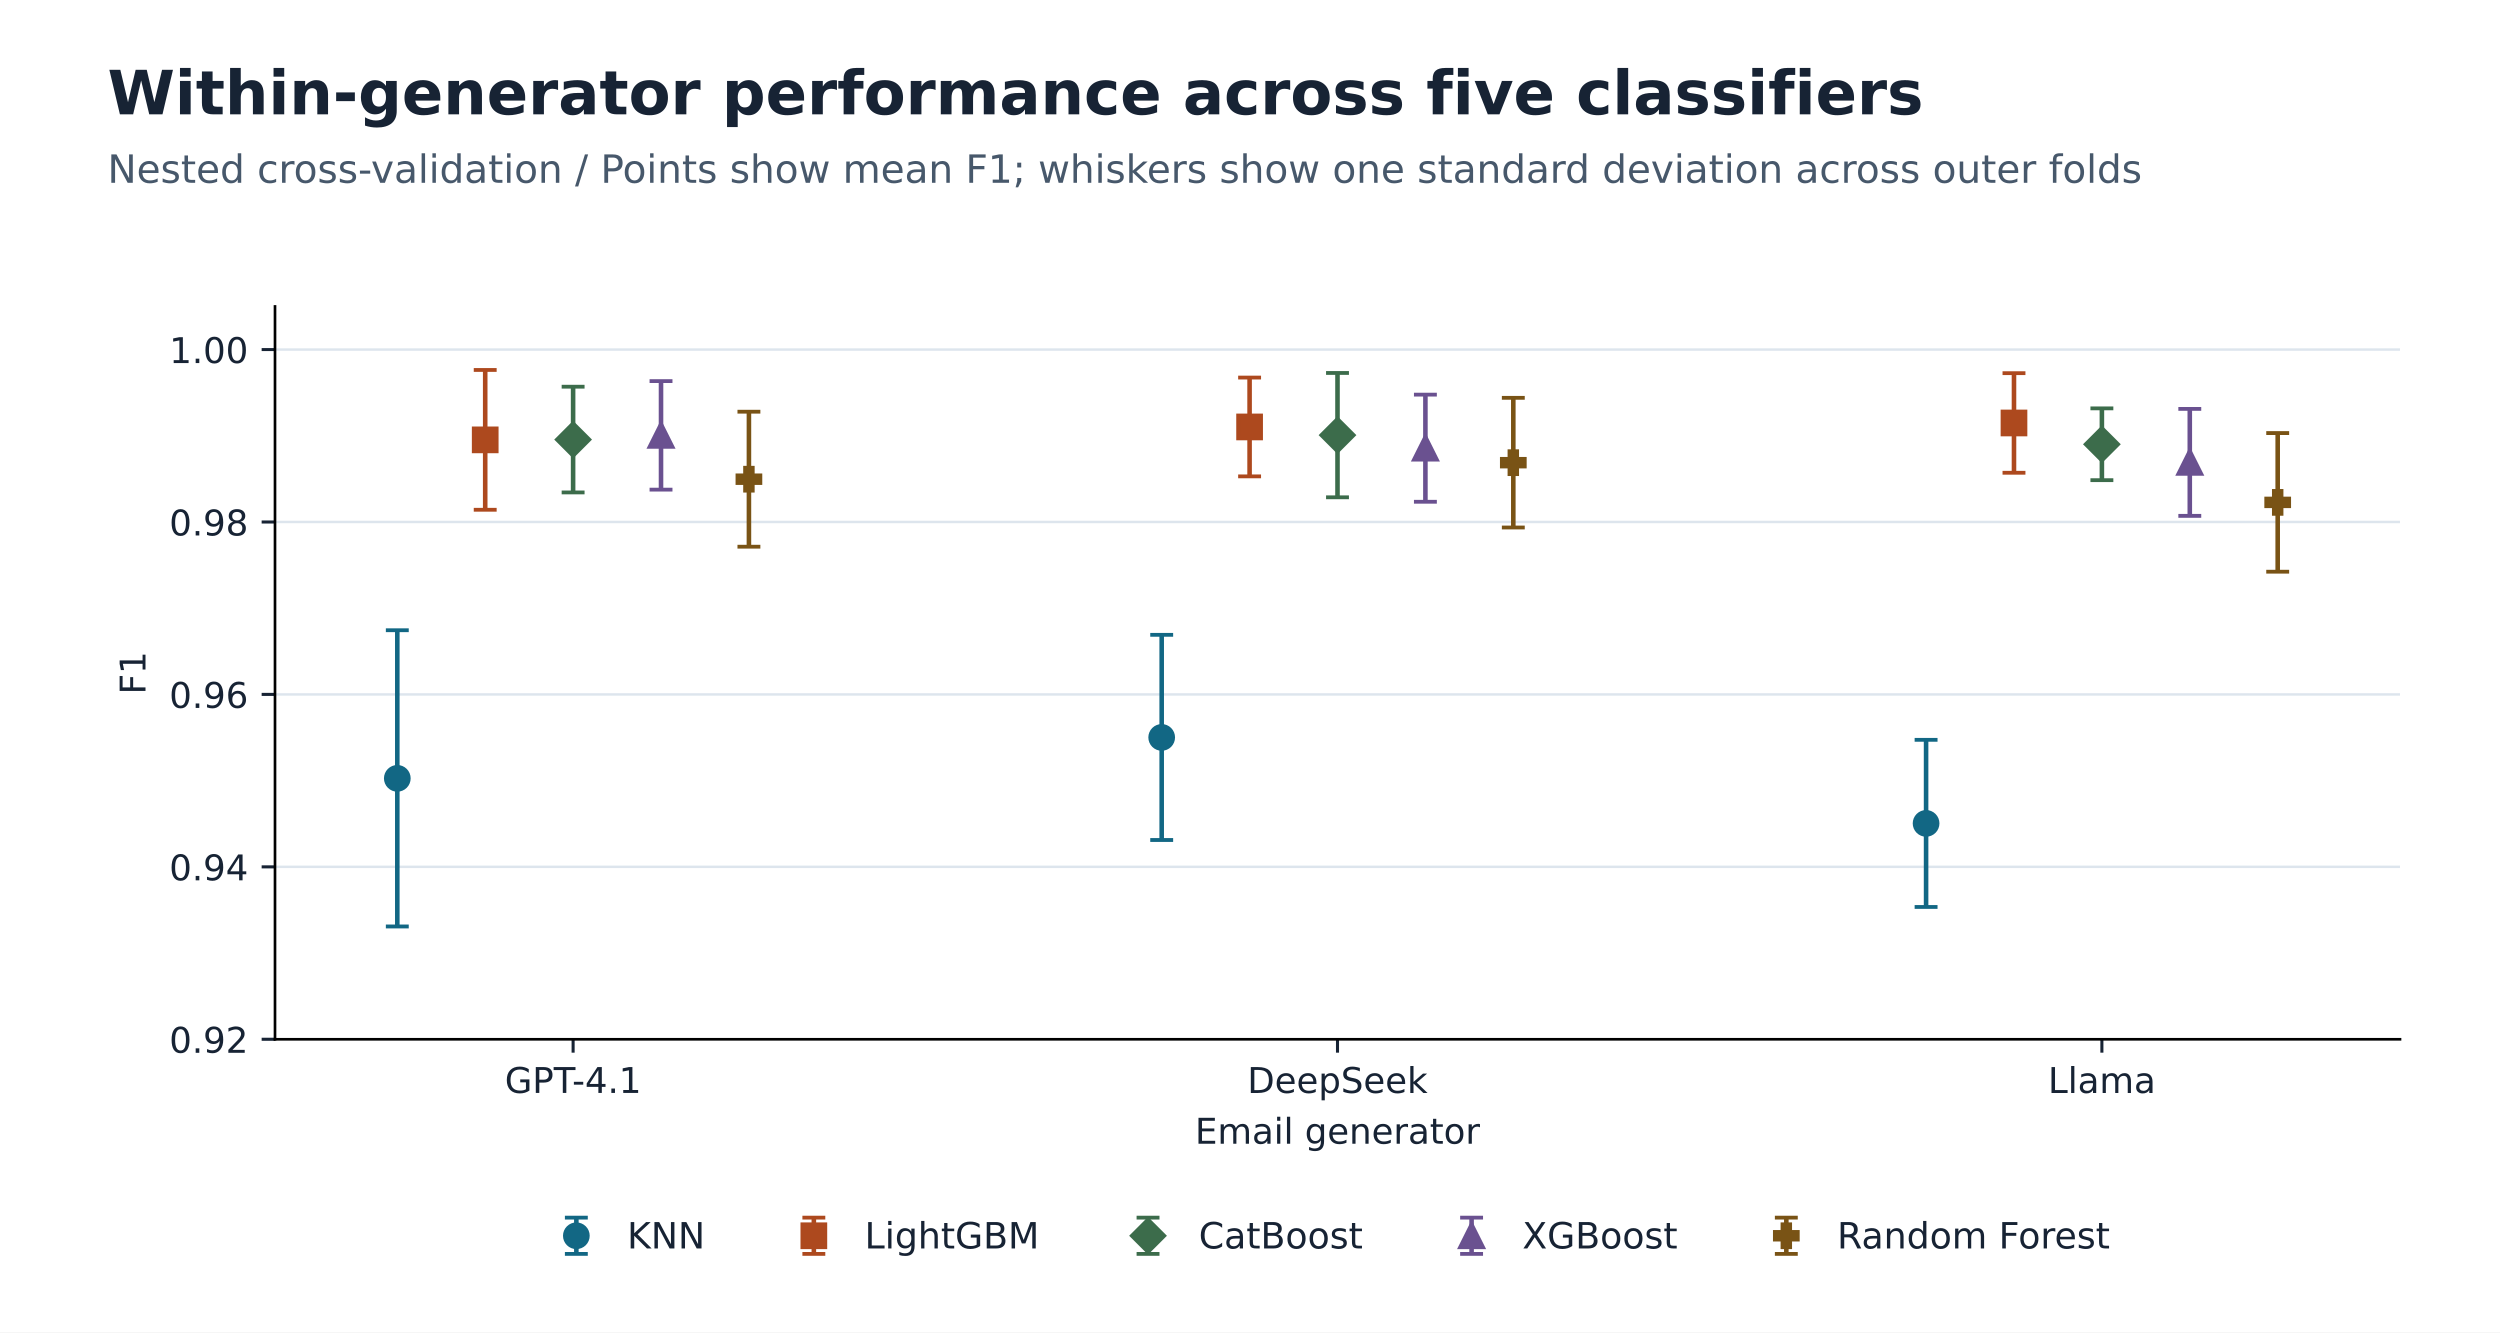
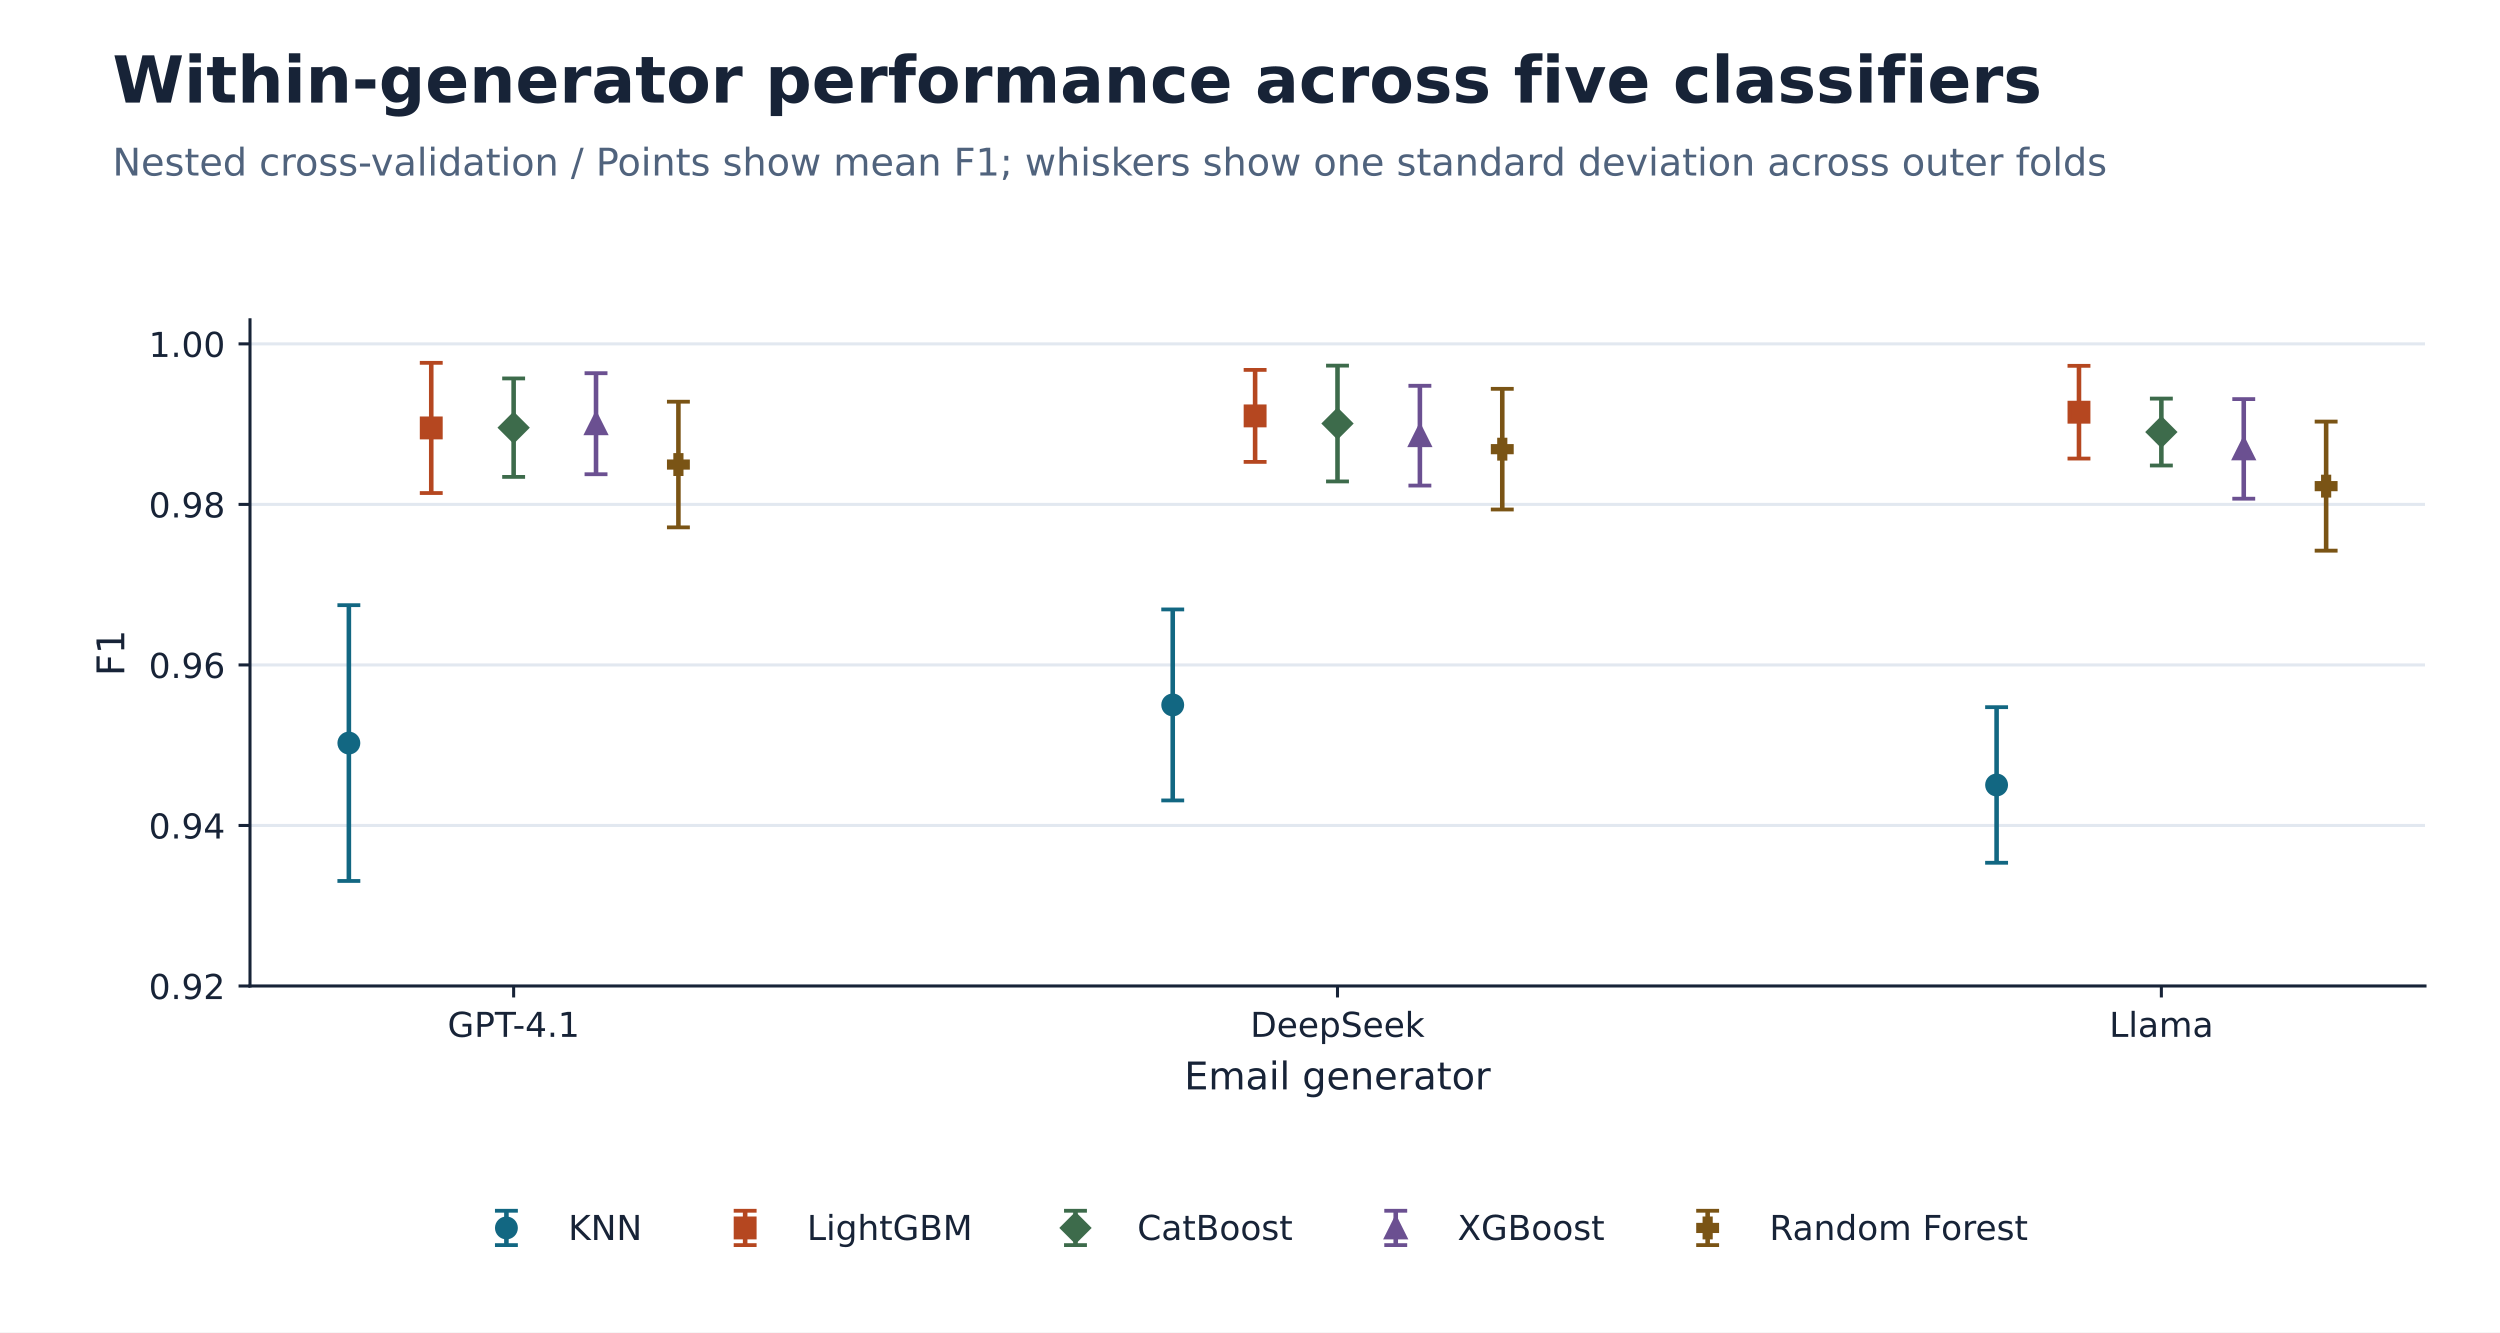
<svg xmlns="http://www.w3.org/2000/svg" xmlns:xlink="http://www.w3.org/1999/xlink" width="655.2pt" height="349.2pt" viewBox="0 0 655.2 349.2" version="1.1">
  <defs>
    <style type="text/css">*{stroke-linejoin: round; stroke-linecap: butt}</style>
  </defs>
  <g id="figure_1">
    <g id="patch_1">
      <path d="M 0 349.2  L 655.2 349.2  L 655.2 0  L 0 0  z " style="fill: #ffffff" />
    </g>
    <g id="axes_1">
      <g id="patch_2">
-         <path d="M 72.072 272.376  L 628.992 272.376  L 628.992 80.316  L 72.072 80.316  z " style="fill: #ffffff" />
+         <path d="M 65.52 258.408  L 635.544 258.408  L 635.544 83.808  L 65.52 83.808  z " style="fill: #ffffff" />
      </g>
      <g id="matplotlib.axis_1">
        <g id="xtick_1">
          <g id="line2d_1">
            <defs>
-               <path id="mdca27f60e4" d="M 0 0  L 0 3.5  " style="stroke: #172334; stroke-width: 0.8" />
+               <path id="md30075c816" d="M 0 0  L 0 3  " style="stroke: #172337; stroke-width: 0.8" />
            </defs>
            <g>
-               <use xlink:href="#mdca27f60e4" x="150.201" y="272.376" style="fill: #172334; stroke: #172334; stroke-width: 0.8" />
+               <use xlink:href="#md30075c816" x="134.614" y="258.408" style="fill: #172337; stroke: #172337; stroke-width: 0.8" />
            </g>
          </g>
          <g id="text_1">
-             <text style="font-size: 9.3px; font-family: 'DejaVu Sans'; text-anchor: middle; fill: #172334" x="150.201" y="286.442" transform="rotate(-0 150.2011 286.4418)">GPT-4.1</text>
+             <text style="font-size: 9px; font-family: 'DejaVu Sans'; text-anchor: middle; fill: #172337" x="134.614" y="271.746" transform="rotate(-0 134.6138 271.7459)">GPT-4.1</text>
          </g>
        </g>
        <g id="xtick_2">
          <g id="line2d_2">
            <g>
-               <use xlink:href="#mdca27f60e4" x="350.532" y="272.376" style="fill: #172334; stroke: #172334; stroke-width: 0.8" />
+               <use xlink:href="#md30075c816" x="350.532" y="258.408" style="fill: #172337; stroke: #172337; stroke-width: 0.8" />
            </g>
          </g>
          <g id="text_2">
-             <text style="font-size: 9.3px; font-family: 'DejaVu Sans'; text-anchor: middle; fill: #172334" x="350.532" y="286.443" transform="rotate(-0 350.532 286.4425)">DeepSeek</text>
+             <text style="font-size: 9px; font-family: 'DejaVu Sans'; text-anchor: middle; fill: #172337" x="350.532" y="271.747" transform="rotate(-0 350.532 271.7466)">DeepSeek</text>
          </g>
        </g>
        <g id="xtick_3">
          <g id="line2d_3">
            <g>
-               <use xlink:href="#mdca27f60e4" x="550.863" y="272.376" style="fill: #172334; stroke: #172334; stroke-width: 0.8" />
+               <use xlink:href="#md30075c816" x="566.45" y="258.408" style="fill: #172337; stroke: #172337; stroke-width: 0.8" />
            </g>
          </g>
          <g id="text_3">
-             <text style="font-size: 9.3px; font-family: 'DejaVu Sans'; text-anchor: middle; fill: #172334" x="550.863" y="286.443" transform="rotate(-0 550.8629 286.4425)">Llama</text>
+             <text style="font-size: 9px; font-family: 'DejaVu Sans'; text-anchor: middle; fill: #172337" x="566.45" y="271.747" transform="rotate(-0 566.4502 271.7466)">Llama</text>
          </g>
        </g>
        <g id="text_4">
-           <text style="font-size: 9.3px; font-family: 'DejaVu Sans'; text-anchor: middle; fill: #172334" x="350.532" y="299.743" transform="rotate(-0 350.532 299.7433)">Email generator</text>
+           <text style="font-size: 10px; font-family: 'DejaVu Sans'; text-anchor: middle; fill: #172337" x="350.532" y="285.507" transform="rotate(-0 350.532 285.5071)">Email generator</text>
        </g>
      </g>
      <g id="matplotlib.axis_2">
        <g id="ytick_1">
          <g id="line2d_4">
-             <path d="M 72.072 272.376  L 628.992 272.376  " clip-path="url(#pec8d2c0593)" style="fill: none; stroke: #dde5ed; stroke-width: 0.65; stroke-linecap: square" />
+             <path d="M 65.52 258.408  L 635.544 258.408  " clip-path="url(#p31062c651d)" style="fill: none; stroke: #e2e8f0; stroke-width: 0.8; stroke-linecap: square" />
          </g>
          <g id="line2d_5">
            <defs>
-               <path id="m10d45e142d" d="M 0 0  L -3.5 0  " style="stroke: #172334; stroke-width: 0.8" />
+               <path id="mc4f13a9952" d="M 0 0  L -3 0  " style="stroke: #172337; stroke-width: 0.8" />
            </defs>
            <g>
-               <use xlink:href="#m10d45e142d" x="72.072" y="272.376" style="fill: #172334; stroke: #172334; stroke-width: 0.8" />
+               <use xlink:href="#mc4f13a9952" x="65.52" y="258.408" style="fill: #172337; stroke: #172337; stroke-width: 0.8" />
            </g>
          </g>
          <g id="text_5">
-             <text style="font-size: 9.3px; font-family: 'DejaVu Sans'; text-anchor: end; fill: #172334" x="65.072" y="275.909" transform="rotate(-0 65.072 275.9089)">0.92</text>
+             <text style="font-size: 9px; font-family: 'DejaVu Sans'; text-anchor: end; fill: #172337" x="59.02" y="261.827" transform="rotate(-0 59.02 261.8269)">0.92</text>
          </g>
        </g>
        <g id="ytick_2">
          <g id="line2d_6">
-             <path d="M 72.072 227.185  L 628.992 227.185  " clip-path="url(#pec8d2c0593)" style="fill: none; stroke: #dde5ed; stroke-width: 0.65; stroke-linecap: square" />
+             <path d="M 65.52 216.336  L 635.544 216.336  " clip-path="url(#p31062c651d)" style="fill: none; stroke: #e2e8f0; stroke-width: 0.8; stroke-linecap: square" />
          </g>
          <g id="line2d_7">
            <g>
-               <use xlink:href="#m10d45e142d" x="72.072" y="227.185" style="fill: #172334; stroke: #172334; stroke-width: 0.8" />
+               <use xlink:href="#mc4f13a9952" x="65.52" y="216.336" style="fill: #172337; stroke: #172337; stroke-width: 0.8" />
            </g>
          </g>
          <g id="text_6">
-             <text style="font-size: 9.3px; font-family: 'DejaVu Sans'; text-anchor: end; fill: #172334" x="65.072" y="230.718" transform="rotate(-0 65.072 230.7183)">0.94</text>
+             <text style="font-size: 9px; font-family: 'DejaVu Sans'; text-anchor: end; fill: #172337" x="59.02" y="219.755" transform="rotate(-0 59.02 219.7547)">0.94</text>
          </g>
        </g>
        <g id="ytick_3">
          <g id="line2d_8">
-             <path d="M 72.072 181.995  L 628.992 181.995  " clip-path="url(#pec8d2c0593)" style="fill: none; stroke: #dde5ed; stroke-width: 0.65; stroke-linecap: square" />
+             <path d="M 65.52 174.263  L 635.544 174.263  " clip-path="url(#p31062c651d)" style="fill: none; stroke: #e2e8f0; stroke-width: 0.8; stroke-linecap: square" />
          </g>
          <g id="line2d_9">
            <g>
-               <use xlink:href="#m10d45e142d" x="72.072" y="181.995" style="fill: #172334; stroke: #172334; stroke-width: 0.8" />
+               <use xlink:href="#mc4f13a9952" x="65.52" y="174.263" style="fill: #172337; stroke: #172337; stroke-width: 0.8" />
            </g>
          </g>
          <g id="text_7">
-             <text style="font-size: 9.3px; font-family: 'DejaVu Sans'; text-anchor: end; fill: #172334" x="65.072" y="185.528" transform="rotate(-0 65.072 185.5277)">0.96</text>
+             <text style="font-size: 9px; font-family: 'DejaVu Sans'; text-anchor: end; fill: #172337" x="59.02" y="177.682" transform="rotate(-0 59.02 177.6824)">0.96</text>
          </g>
        </g>
        <g id="ytick_4">
          <g id="line2d_10">
-             <path d="M 72.072 136.804  L 628.992 136.804  " clip-path="url(#pec8d2c0593)" style="fill: none; stroke: #dde5ed; stroke-width: 0.65; stroke-linecap: square" />
+             <path d="M 65.52 132.191  L 635.544 132.191  " clip-path="url(#p31062c651d)" style="fill: none; stroke: #e2e8f0; stroke-width: 0.8; stroke-linecap: square" />
          </g>
          <g id="line2d_11">
            <g>
-               <use xlink:href="#m10d45e142d" x="72.072" y="136.804" style="fill: #172334; stroke: #172334; stroke-width: 0.8" />
+               <use xlink:href="#mc4f13a9952" x="65.52" y="132.191" style="fill: #172337; stroke: #172337; stroke-width: 0.8" />
            </g>
          </g>
          <g id="text_8">
-             <text style="font-size: 9.3px; font-family: 'DejaVu Sans'; text-anchor: end; fill: #172334" x="65.072" y="140.337" transform="rotate(-0 65.072 140.3371)">0.98</text>
+             <text style="font-size: 9px; font-family: 'DejaVu Sans'; text-anchor: end; fill: #172337" x="59.02" y="135.61" transform="rotate(-0 59.02 135.6101)">0.98</text>
          </g>
        </g>
        <g id="ytick_5">
          <g id="line2d_12">
-             <path d="M 72.072 91.614  L 628.992 91.614  " clip-path="url(#pec8d2c0593)" style="fill: none; stroke: #dde5ed; stroke-width: 0.65; stroke-linecap: square" />
+             <path d="M 65.52 90.119  L 635.544 90.119  " clip-path="url(#p31062c651d)" style="fill: none; stroke: #e2e8f0; stroke-width: 0.8; stroke-linecap: square" />
          </g>
          <g id="line2d_13">
            <g>
-               <use xlink:href="#m10d45e142d" x="72.072" y="91.614" style="fill: #172334; stroke: #172334; stroke-width: 0.8" />
+               <use xlink:href="#mc4f13a9952" x="65.52" y="90.119" style="fill: #172337; stroke: #172337; stroke-width: 0.8" />
            </g>
          </g>
          <g id="text_9">
-             <text style="font-size: 9.3px; font-family: 'DejaVu Sans'; text-anchor: end; fill: #172334" x="65.072" y="95.147" transform="rotate(-0 65.072 95.14656)">1.00</text>
+             <text style="font-size: 9px; font-family: 'DejaVu Sans'; text-anchor: end; fill: #172337" x="59.02" y="93.538" transform="rotate(-0 59.02 93.53779)">1.00</text>
          </g>
        </g>
        <g id="text_10">
-           <text style="font-size: 9.3px; font-family: 'DejaVu Sans'; text-anchor: middle; fill: #172334" x="38.131" y="176.346" transform="rotate(-90 38.13079 176.346)">F1</text>
+           <text style="font-size: 10px; font-family: 'DejaVu Sans'; text-anchor: middle; fill: #172337" x="32.579" y="171.108" transform="rotate(-90 32.57859 171.108)">F1</text>
        </g>
      </g>
      <g id="LineCollection_1">
-         <path d="M 104.125 242.808  L 104.125 165.172  " clip-path="url(#pec8d2c0593)" style="fill: none; stroke: #126784; stroke-width: 1.2" />
-         <path d="M 304.456 220.146  L 304.456 166.376  " clip-path="url(#pec8d2c0593)" style="fill: none; stroke: #126784; stroke-width: 1.2" />
-         <path d="M 504.787 237.694  L 504.787 193.892  " clip-path="url(#pec8d2c0593)" style="fill: none; stroke: #126784; stroke-width: 1.2" />
+         <path d="M 91.43 230.88  L 91.43 158.601  " clip-path="url(#p31062c651d)" style="fill: none; stroke: #126782; stroke-width: 1.2" />
+         <path d="M 307.348 209.782  L 307.348 159.722  " clip-path="url(#p31062c651d)" style="fill: none; stroke: #126782; stroke-width: 1.2" />
+         <path d="M 523.267 226.12  L 523.267 185.339  " clip-path="url(#p31062c651d)" style="fill: none; stroke: #126782; stroke-width: 1.2" />
      </g>
      <g id="line2d_14">
        <defs>
-           <path id="m89b1071bdd" d="M 3 0  L -3 -0  " style="stroke: #126784" />
-         </defs>
-         <g clip-path="url(#pec8d2c0593)">
-           <use xlink:href="#m89b1071bdd" x="104.125" y="242.808" style="fill: #126784; stroke: #126784" />
-           <use xlink:href="#m89b1071bdd" x="304.456" y="220.146" style="fill: #126784; stroke: #126784" />
-           <use xlink:href="#m89b1071bdd" x="504.787" y="237.694" style="fill: #126784; stroke: #126784" />
+           <path id="mccae085114" d="M 3 0  L -3 -0  " style="stroke: #126782" />
+         </defs>
+         <g clip-path="url(#p31062c651d)">
+           <use xlink:href="#mccae085114" x="91.43" y="230.88" style="fill: #126782; stroke: #126782" />
+           <use xlink:href="#mccae085114" x="307.348" y="209.782" style="fill: #126782; stroke: #126782" />
+           <use xlink:href="#mccae085114" x="523.267" y="226.12" style="fill: #126782; stroke: #126782" />
        </g>
      </g>
      <g id="line2d_15">
-         <g clip-path="url(#pec8d2c0593)">
-           <use xlink:href="#m89b1071bdd" x="104.125" y="165.172" style="fill: #126784; stroke: #126784" />
-           <use xlink:href="#m89b1071bdd" x="304.456" y="166.376" style="fill: #126784; stroke: #126784" />
-           <use xlink:href="#m89b1071bdd" x="504.787" y="193.892" style="fill: #126784; stroke: #126784" />
+         <g clip-path="url(#p31062c651d)">
+           <use xlink:href="#mccae085114" x="91.43" y="158.601" style="fill: #126782; stroke: #126782" />
+           <use xlink:href="#mccae085114" x="307.348" y="159.722" style="fill: #126782; stroke: #126782" />
+           <use xlink:href="#mccae085114" x="523.267" y="185.339" style="fill: #126782; stroke: #126782" />
        </g>
      </g>
      <g id="LineCollection_2">
-         <path d="M 127.163 133.601  L 127.163 96.96  " clip-path="url(#pec8d2c0593)" style="fill: none; stroke: #ad491e; stroke-width: 1.2" />
-         <path d="M 327.494 124.84  L 327.494 98.947  " clip-path="url(#pec8d2c0593)" style="fill: none; stroke: #ad491e; stroke-width: 1.2" />
-         <path d="M 527.825 123.907  L 527.825 97.798  " clip-path="url(#pec8d2c0593)" style="fill: none; stroke: #ad491e; stroke-width: 1.2" />
+         <path d="M 113.022 129.209  L 113.022 95.096  " clip-path="url(#p31062c651d)" style="fill: none; stroke: #b54720; stroke-width: 1.2" />
+         <path d="M 328.94 121.053  L 328.94 96.946  " clip-path="url(#p31062c651d)" style="fill: none; stroke: #b54720; stroke-width: 1.2" />
+         <path d="M 544.858 120.184  L 544.858 95.877  " clip-path="url(#p31062c651d)" style="fill: none; stroke: #b54720; stroke-width: 1.2" />
      </g>
      <g id="line2d_16">
        <defs>
-           <path id="ma117ae170c" d="M 3 0  L -3 -0  " style="stroke: #ad491e" />
-         </defs>
-         <g clip-path="url(#pec8d2c0593)">
-           <use xlink:href="#ma117ae170c" x="127.163" y="133.601" style="fill: #ad491e; stroke: #ad491e" />
-           <use xlink:href="#ma117ae170c" x="327.494" y="124.84" style="fill: #ad491e; stroke: #ad491e" />
-           <use xlink:href="#ma117ae170c" x="527.825" y="123.907" style="fill: #ad491e; stroke: #ad491e" />
+           <path id="m2816c688dd" d="M 3 0  L -3 -0  " style="stroke: #b54720" />
+         </defs>
+         <g clip-path="url(#p31062c651d)">
+           <use xlink:href="#m2816c688dd" x="113.022" y="129.209" style="fill: #b54720; stroke: #b54720" />
+           <use xlink:href="#m2816c688dd" x="328.94" y="121.053" style="fill: #b54720; stroke: #b54720" />
+           <use xlink:href="#m2816c688dd" x="544.858" y="120.184" style="fill: #b54720; stroke: #b54720" />
        </g>
      </g>
      <g id="line2d_17">
-         <g clip-path="url(#pec8d2c0593)">
-           <use xlink:href="#ma117ae170c" x="127.163" y="96.96" style="fill: #ad491e; stroke: #ad491e" />
-           <use xlink:href="#ma117ae170c" x="327.494" y="98.947" style="fill: #ad491e; stroke: #ad491e" />
-           <use xlink:href="#ma117ae170c" x="527.825" y="97.798" style="fill: #ad491e; stroke: #ad491e" />
+         <g clip-path="url(#p31062c651d)">
+           <use xlink:href="#m2816c688dd" x="113.022" y="95.096" style="fill: #b54720; stroke: #b54720" />
+           <use xlink:href="#m2816c688dd" x="328.94" y="96.946" style="fill: #b54720; stroke: #b54720" />
+           <use xlink:href="#m2816c688dd" x="544.858" y="95.877" style="fill: #b54720; stroke: #b54720" />
        </g>
      </g>
      <g id="LineCollection_3">
-         <path d="M 150.201 129.062  L 150.201 101.353  " clip-path="url(#pec8d2c0593)" style="fill: none; stroke: #3c6c4b; stroke-width: 1.2" />
-         <path d="M 350.532 130.335  L 350.532 97.747  " clip-path="url(#pec8d2c0593)" style="fill: none; stroke: #3c6c4b; stroke-width: 1.2" />
-         <path d="M 550.863 125.849  L 550.863 107.022  " clip-path="url(#pec8d2c0593)" style="fill: none; stroke: #3c6c4b; stroke-width: 1.2" />
+         <path d="M 134.614 124.984  L 134.614 99.186  " clip-path="url(#p31062c651d)" style="fill: none; stroke: #3d6b4b; stroke-width: 1.2" />
+         <path d="M 350.532 126.169  L 350.532 95.829  " clip-path="url(#p31062c651d)" style="fill: none; stroke: #3d6b4b; stroke-width: 1.2" />
+         <path d="M 566.45 121.992  L 566.45 104.464  " clip-path="url(#p31062c651d)" style="fill: none; stroke: #3d6b4b; stroke-width: 1.2" />
      </g>
      <g id="line2d_18">
        <defs>
-           <path id="ma8fa33262d" d="M 3 0  L -3 -0  " style="stroke: #3c6c4b" />
-         </defs>
-         <g clip-path="url(#pec8d2c0593)">
-           <use xlink:href="#ma8fa33262d" x="150.201" y="129.062" style="fill: #3c6c4b; stroke: #3c6c4b" />
-           <use xlink:href="#ma8fa33262d" x="350.532" y="130.335" style="fill: #3c6c4b; stroke: #3c6c4b" />
-           <use xlink:href="#ma8fa33262d" x="550.863" y="125.849" style="fill: #3c6c4b; stroke: #3c6c4b" />
+           <path id="m5128ed3427" d="M 3 0  L -3 -0  " style="stroke: #3d6b4b" />
+         </defs>
+         <g clip-path="url(#p31062c651d)">
+           <use xlink:href="#m5128ed3427" x="134.614" y="124.984" style="fill: #3d6b4b; stroke: #3d6b4b" />
+           <use xlink:href="#m5128ed3427" x="350.532" y="126.169" style="fill: #3d6b4b; stroke: #3d6b4b" />
+           <use xlink:href="#m5128ed3427" x="566.45" y="121.992" style="fill: #3d6b4b; stroke: #3d6b4b" />
        </g>
      </g>
      <g id="line2d_19">
-         <g clip-path="url(#pec8d2c0593)">
-           <use xlink:href="#ma8fa33262d" x="150.201" y="101.353" style="fill: #3c6c4b; stroke: #3c6c4b" />
-           <use xlink:href="#ma8fa33262d" x="350.532" y="97.747" style="fill: #3c6c4b; stroke: #3c6c4b" />
-           <use xlink:href="#ma8fa33262d" x="550.863" y="107.022" style="fill: #3c6c4b; stroke: #3c6c4b" />
+         <g clip-path="url(#p31062c651d)">
+           <use xlink:href="#m5128ed3427" x="134.614" y="99.186" style="fill: #3d6b4b; stroke: #3d6b4b" />
+           <use xlink:href="#m5128ed3427" x="350.532" y="95.829" style="fill: #3d6b4b; stroke: #3d6b4b" />
+           <use xlink:href="#m5128ed3427" x="566.45" y="104.464" style="fill: #3d6b4b; stroke: #3d6b4b" />
        </g>
      </g>
      <g id="LineCollection_4">
-         <path d="M 173.239 128.321  L 173.239 99.873  " clip-path="url(#pec8d2c0593)" style="fill: none; stroke: #6a5190; stroke-width: 1.2" />
-         <path d="M 373.57 131.5  L 373.57 103.421  " clip-path="url(#pec8d2c0593)" style="fill: none; stroke: #6a5190; stroke-width: 1.2" />
-         <path d="M 573.901 135.2  L 573.901 107.16  " clip-path="url(#pec8d2c0593)" style="fill: none; stroke: #6a5190; stroke-width: 1.2" />
+         <path d="M 156.206 124.293  L 156.206 97.809  " clip-path="url(#p31062c651d)" style="fill: none; stroke: #6b5091; stroke-width: 1.2" />
+         <path d="M 372.124 127.253  L 372.124 101.112  " clip-path="url(#p31062c651d)" style="fill: none; stroke: #6b5091; stroke-width: 1.2" />
+         <path d="M 588.042 130.697  L 588.042 104.593  " clip-path="url(#p31062c651d)" style="fill: none; stroke: #6b5091; stroke-width: 1.2" />
      </g>
      <g id="line2d_20">
        <defs>
-           <path id="m82f2de6f67" d="M 3 0  L -3 -0  " style="stroke: #6a5190" />
-         </defs>
-         <g clip-path="url(#pec8d2c0593)">
-           <use xlink:href="#m82f2de6f67" x="173.239" y="128.321" style="fill: #6a5190; stroke: #6a5190" />
-           <use xlink:href="#m82f2de6f67" x="373.57" y="131.5" style="fill: #6a5190; stroke: #6a5190" />
-           <use xlink:href="#m82f2de6f67" x="573.901" y="135.2" style="fill: #6a5190; stroke: #6a5190" />
+           <path id="m05d38f469f" d="M 3 0  L -3 -0  " style="stroke: #6b5091" />
+         </defs>
+         <g clip-path="url(#p31062c651d)">
+           <use xlink:href="#m05d38f469f" x="156.206" y="124.293" style="fill: #6b5091; stroke: #6b5091" />
+           <use xlink:href="#m05d38f469f" x="372.124" y="127.253" style="fill: #6b5091; stroke: #6b5091" />
+           <use xlink:href="#m05d38f469f" x="588.042" y="130.697" style="fill: #6b5091; stroke: #6b5091" />
        </g>
      </g>
      <g id="line2d_21">
-         <g clip-path="url(#pec8d2c0593)">
-           <use xlink:href="#m82f2de6f67" x="173.239" y="99.873" style="fill: #6a5190; stroke: #6a5190" />
-           <use xlink:href="#m82f2de6f67" x="373.57" y="103.421" style="fill: #6a5190; stroke: #6a5190" />
-           <use xlink:href="#m82f2de6f67" x="573.901" y="107.16" style="fill: #6a5190; stroke: #6a5190" />
+         <g clip-path="url(#p31062c651d)">
+           <use xlink:href="#m05d38f469f" x="156.206" y="97.809" style="fill: #6b5091; stroke: #6b5091" />
+           <use xlink:href="#m05d38f469f" x="372.124" y="101.112" style="fill: #6b5091; stroke: #6b5091" />
+           <use xlink:href="#m05d38f469f" x="588.042" y="104.593" style="fill: #6b5091; stroke: #6b5091" />
        </g>
      </g>
      <g id="LineCollection_5">
-         <path d="M 196.277 143.278  L 196.277 107.899  " clip-path="url(#pec8d2c0593)" style="fill: none; stroke: #795315; stroke-width: 1.2" />
-         <path d="M 396.608 138.245  L 396.608 104.271  " clip-path="url(#pec8d2c0593)" style="fill: none; stroke: #795315; stroke-width: 1.2" />
-         <path d="M 596.939 149.83  L 596.939 113.499  " clip-path="url(#pec8d2c0593)" style="fill: none; stroke: #795315; stroke-width: 1.2" />
+         <path d="M 177.797 138.218  L 177.797 105.28  " clip-path="url(#p31062c651d)" style="fill: none; stroke: #7a5415; stroke-width: 1.2" />
+         <path d="M 393.716 133.532  L 393.716 101.903  " clip-path="url(#p31062c651d)" style="fill: none; stroke: #7a5415; stroke-width: 1.2" />
+         <path d="M 609.634 144.318  L 609.634 110.494  " clip-path="url(#p31062c651d)" style="fill: none; stroke: #7a5415; stroke-width: 1.2" />
      </g>
      <g id="line2d_22">
        <defs>
-           <path id="me7e150a989" d="M 3 0  L -3 -0  " style="stroke: #795315" />
-         </defs>
-         <g clip-path="url(#pec8d2c0593)">
-           <use xlink:href="#me7e150a989" x="196.277" y="143.278" style="fill: #795315; stroke: #795315" />
-           <use xlink:href="#me7e150a989" x="396.608" y="138.245" style="fill: #795315; stroke: #795315" />
-           <use xlink:href="#me7e150a989" x="596.939" y="149.83" style="fill: #795315; stroke: #795315" />
+           <path id="m0824337f2f" d="M 3 0  L -3 -0  " style="stroke: #7a5415" />
+         </defs>
+         <g clip-path="url(#p31062c651d)">
+           <use xlink:href="#m0824337f2f" x="177.797" y="138.218" style="fill: #7a5415; stroke: #7a5415" />
+           <use xlink:href="#m0824337f2f" x="393.716" y="133.532" style="fill: #7a5415; stroke: #7a5415" />
+           <use xlink:href="#m0824337f2f" x="609.634" y="144.318" style="fill: #7a5415; stroke: #7a5415" />
        </g>
      </g>
      <g id="line2d_23">
-         <g clip-path="url(#pec8d2c0593)">
-           <use xlink:href="#me7e150a989" x="196.277" y="107.899" style="fill: #795315; stroke: #795315" />
-           <use xlink:href="#me7e150a989" x="396.608" y="104.271" style="fill: #795315; stroke: #795315" />
-           <use xlink:href="#me7e150a989" x="596.939" y="113.499" style="fill: #795315; stroke: #795315" />
+         <g clip-path="url(#p31062c651d)">
+           <use xlink:href="#m0824337f2f" x="177.797" y="105.28" style="fill: #7a5415; stroke: #7a5415" />
+           <use xlink:href="#m0824337f2f" x="393.716" y="101.903" style="fill: #7a5415; stroke: #7a5415" />
+           <use xlink:href="#m0824337f2f" x="609.634" y="110.494" style="fill: #7a5415; stroke: #7a5415" />
        </g>
      </g>
      <g id="line2d_24">
        <defs>
-           <path id="m09a9ca11ce" d="M 0 3  C 0.796 3 1.559 2.684 2.121 2.121  C 2.684 1.559 3 0.796 3 0  C 3 -0.796 2.684 -1.559 2.121 -2.121  C 1.559 -2.684 0.796 -3 0 -3  C -0.796 -3 -1.559 -2.684 -2.121 -2.121  C -2.684 -1.559 -3 -0.796 -3 0  C -3 0.796 -2.684 1.559 -2.121 2.121  C -1.559 2.684 -0.796 3 0 3  z " style="stroke: #126784" />
-         </defs>
-         <g clip-path="url(#pec8d2c0593)">
-           <use xlink:href="#m09a9ca11ce" x="104.125" y="203.99" style="fill: #126784; stroke: #126784" />
-           <use xlink:href="#m09a9ca11ce" x="304.456" y="193.261" style="fill: #126784; stroke: #126784" />
-           <use xlink:href="#m09a9ca11ce" x="504.787" y="215.793" style="fill: #126784; stroke: #126784" />
+           <path id="me732656a87" d="M 0 2.5  C 0.663 2.5 1.299 2.237 1.768 1.768  C 2.237 1.299 2.5 0.663 2.5 0  C 2.5 -0.663 2.237 -1.299 1.768 -1.768  C 1.299 -2.237 0.663 -2.5 0 -2.5  C -0.663 -2.5 -1.299 -2.237 -1.768 -1.768  C -2.237 -1.299 -2.5 -0.663 -2.5 0  C -2.5 0.663 -2.237 1.299 -1.768 1.768  C -1.299 2.237 -0.663 2.5 0 2.5  z " style="stroke: #126782" />
+         </defs>
+         <g clip-path="url(#p31062c651d)">
+           <use xlink:href="#me732656a87" x="91.43" y="194.741" style="fill: #126782; stroke: #126782" />
+           <use xlink:href="#me732656a87" x="307.348" y="184.752" style="fill: #126782; stroke: #126782" />
+           <use xlink:href="#me732656a87" x="523.267" y="205.729" style="fill: #126782; stroke: #126782" />
        </g>
      </g>
      <g id="line2d_25">
        <defs>
-           <path id="mbe0bddaf26" d="M -3 3  L 3 3  L 3 -3  L -3 -3  z " style="stroke: #ad491e; stroke-linejoin: miter" />
-         </defs>
-         <g clip-path="url(#pec8d2c0593)">
-           <use xlink:href="#mbe0bddaf26" x="127.163" y="115.28" style="fill: #ad491e; stroke: #ad491e; stroke-linejoin: miter" />
-           <use xlink:href="#mbe0bddaf26" x="327.494" y="111.893" style="fill: #ad491e; stroke: #ad491e; stroke-linejoin: miter" />
-           <use xlink:href="#mbe0bddaf26" x="527.825" y="110.853" style="fill: #ad491e; stroke: #ad491e; stroke-linejoin: miter" />
+           <path id="ma485f61437" d="M -2.5 2.5  L 2.5 2.5  L 2.5 -2.5  L -2.5 -2.5  z " style="stroke: #b54720; stroke-linejoin: miter" />
+         </defs>
+         <g clip-path="url(#p31062c651d)">
+           <use xlink:href="#ma485f61437" x="113.022" y="112.152" style="fill: #b54720; stroke: #b54720; stroke-linejoin: miter" />
+           <use xlink:href="#ma485f61437" x="328.94" y="108.999" style="fill: #b54720; stroke: #b54720; stroke-linejoin: miter" />
+           <use xlink:href="#ma485f61437" x="544.858" y="108.03" style="fill: #b54720; stroke: #b54720; stroke-linejoin: miter" />
        </g>
      </g>
      <g id="line2d_26">
        <defs>
-           <path id="m52ab2fc3ef" d="M 0 4.243  L 4.243 0  L 0 -4.243  L -4.243 0  z " style="stroke: #3c6c4b; stroke-linejoin: miter" />
-         </defs>
-         <g clip-path="url(#pec8d2c0593)">
-           <use xlink:href="#m52ab2fc3ef" x="150.201" y="115.208" style="fill: #3c6c4b; stroke: #3c6c4b; stroke-linejoin: miter" />
-           <use xlink:href="#m52ab2fc3ef" x="350.532" y="114.041" style="fill: #3c6c4b; stroke: #3c6c4b; stroke-linejoin: miter" />
-           <use xlink:href="#m52ab2fc3ef" x="550.863" y="116.436" style="fill: #3c6c4b; stroke: #3c6c4b; stroke-linejoin: miter" />
+           <path id="m1b5f1c1511" d="M 0 3.536  L 3.536 0  L 0 -3.536  L -3.536 0  z " style="stroke: #3d6b4b; stroke-linejoin: miter" />
+         </defs>
+         <g clip-path="url(#p31062c651d)">
+           <use xlink:href="#m1b5f1c1511" x="134.614" y="112.085" style="fill: #3d6b4b; stroke: #3d6b4b; stroke-linejoin: miter" />
+           <use xlink:href="#m1b5f1c1511" x="350.532" y="110.999" style="fill: #3d6b4b; stroke: #3d6b4b; stroke-linejoin: miter" />
+           <use xlink:href="#m1b5f1c1511" x="566.45" y="113.228" style="fill: #3d6b4b; stroke: #3d6b4b; stroke-linejoin: miter" />
        </g>
      </g>
      <g id="line2d_27">
        <defs>
-           <path id="m55158fedc2" d="M 0 -3  L -3 3  L 3 3  z " style="stroke: #6a5190; stroke-linejoin: miter" />
-         </defs>
-         <g clip-path="url(#pec8d2c0593)">
-           <use xlink:href="#m55158fedc2" x="173.239" y="114.097" style="fill: #6a5190; stroke: #6a5190; stroke-linejoin: miter" />
-           <use xlink:href="#m55158fedc2" x="373.57" y="117.461" style="fill: #6a5190; stroke: #6a5190; stroke-linejoin: miter" />
-           <use xlink:href="#m55158fedc2" x="573.901" y="121.18" style="fill: #6a5190; stroke: #6a5190; stroke-linejoin: miter" />
+           <path id="ma698eeac2f" d="M 0 -2.5  L -2.5 2.5  L 2.5 2.5  z " style="stroke: #6b5091; stroke-linejoin: miter" />
+         </defs>
+         <g clip-path="url(#p31062c651d)">
+           <use xlink:href="#ma698eeac2f" x="156.206" y="111.051" style="fill: #6b5091; stroke: #6b5091; stroke-linejoin: miter" />
+           <use xlink:href="#ma698eeac2f" x="372.124" y="114.182" style="fill: #6b5091; stroke: #6b5091; stroke-linejoin: miter" />
+           <use xlink:href="#ma698eeac2f" x="588.042" y="117.645" style="fill: #6b5091; stroke: #6b5091; stroke-linejoin: miter" />
        </g>
      </g>
      <g id="line2d_28">
        <defs>
-           <path id="m04a6d9c341" d="M -1 3  L 1 3  L 1 1  L 3 1  L 3 -1  L 1 -1  L 1 -3  L -1 -3  L -1 -1  L -3 -1  L -3 1  L -1 1  z " style="stroke: #795315; stroke-linejoin: miter" />
-         </defs>
-         <g clip-path="url(#pec8d2c0593)">
-           <use xlink:href="#m04a6d9c341" x="196.277" y="125.589" style="fill: #795315; stroke: #795315; stroke-linejoin: miter" />
-           <use xlink:href="#m04a6d9c341" x="396.608" y="121.258" style="fill: #795315; stroke: #795315; stroke-linejoin: miter" />
-           <use xlink:href="#m04a6d9c341" x="596.939" y="131.664" style="fill: #795315; stroke: #795315; stroke-linejoin: miter" />
+           <path id="m4be1c98728" d="M -0.833 2.5  L 0.833 2.5  L 0.833 0.833  L 2.5 0.833  L 2.5 -0.833  L 0.833 -0.833  L 0.833 -2.5  L -0.833 -2.5  L -0.833 -0.833  L -2.5 -0.833  L -2.5 0.833  L -0.833 0.833  z " style="stroke: #7a5415; stroke-linejoin: miter" />
+         </defs>
+         <g clip-path="url(#p31062c651d)">
+           <use xlink:href="#m4be1c98728" x="177.797" y="121.749" style="fill: #7a5415; stroke: #7a5415; stroke-linejoin: miter" />
+           <use xlink:href="#m4be1c98728" x="393.716" y="117.718" style="fill: #7a5415; stroke: #7a5415; stroke-linejoin: miter" />
+           <use xlink:href="#m4be1c98728" x="609.634" y="127.406" style="fill: #7a5415; stroke: #7a5415; stroke-linejoin: miter" />
        </g>
      </g>
      <g id="patch_3">
-         <path d="M 72.072 272.376  L 72.072 80.316  " style="fill: none; stroke: #000000; stroke-width: 0.7; stroke-linejoin: miter; stroke-linecap: square" />
+         <path d="M 65.52 258.408  L 65.52 83.808  " style="fill: none; stroke: #172337; stroke-width: 0.8; stroke-linejoin: miter; stroke-linecap: square" />
      </g>
      <g id="patch_4">
-         <path d="M 72.072 272.376  L 628.992 272.376  " style="fill: none; stroke: #000000; stroke-width: 0.7; stroke-linejoin: miter; stroke-linecap: square" />
+         <path d="M 65.52 258.408  L 635.544 258.408  " style="fill: none; stroke: #172337; stroke-width: 0.8; stroke-linejoin: miter; stroke-linecap: square" />
      </g>
    </g>
    <g id="text_11">
-       <text style="font-weight: 700; font-size: 16px; font-family: 'DejaVu Sans'; text-anchor: start; fill: #172334" x="28.174" y="29.967" transform="rotate(-0 28.1736 29.9667)">Within-generator performance across five classifiers</text>
+       <text style="font-weight: 700; font-size: 17px; font-family: 'DejaVu Sans'; text-anchor: start; fill: #172337" x="29.484" y="26.885" transform="rotate(-0 29.484 26.88534)">Within-generator performance across five classifiers</text>
    </g>
    <g id="text_12">
-       <text style="font-size: 10.2px; font-family: 'DejaVu Sans'; text-anchor: start; fill: #47586b" x="28.174" y="47.908" transform="rotate(-0 28.1736 47.90841)">Nested cross-validation  /  Points show mean F1; whiskers show one standard deviation across outer folds</text>
+       <text style="font-size: 10px; font-family: 'DejaVu Sans'; text-anchor: start; fill: #50637d" x="29.484" y="46.01" transform="rotate(-0 29.484 46.01044)">Nested cross-validation / Points show mean F1; whiskers show one standard deviation across outer folds</text>
    </g>
    <g id="legend_1">
      <g id="LineCollection_6">
-         <path d="M 151.049 328.618  L 151.049 319.118  " style="fill: none; stroke: #126784; stroke-width: 1.2" />
+         <path d="M 132.72 326.32  L 132.72 317.32  " style="fill: none; stroke: #126782; stroke-width: 1.2" />
      </g>
      <g id="line2d_29">
        <g>
-           <use xlink:href="#m89b1071bdd" x="151.049" y="328.618" style="fill: #126784; stroke: #126784" />
+           <use xlink:href="#mccae085114" x="132.72" y="326.32" style="fill: #126782; stroke: #126782" />
        </g>
      </g>
      <g id="line2d_30">
        <g>
-           <use xlink:href="#m89b1071bdd" x="151.049" y="319.118" style="fill: #126784; stroke: #126784" />
+           <use xlink:href="#mccae085114" x="132.72" y="317.32" style="fill: #126782; stroke: #126782" />
        </g>
      </g>
      <g id="line2d_31" />
      <g id="line2d_32">
        <g>
-           <use xlink:href="#m09a9ca11ce" x="151.049" y="323.868" style="fill: #126784; stroke: #126784" />
+           <use xlink:href="#me732656a87" x="132.72" y="321.82" style="fill: #126782; stroke: #126782" />
        </g>
      </g>
      <g id="text_13">
-         <text style="font-size: 9.5px; font-family: 'DejaVu Sans'; text-anchor: start; fill: #172334" x="164.349" y="327.193" transform="rotate(-0 164.3491 327.1934)">KNN</text>
+         <text style="font-size: 9px; font-family: 'DejaVu Sans'; text-anchor: start; fill: #172337" x="148.92" y="324.97" transform="rotate(-0 148.9198 324.9699)">KNN</text>
      </g>
      <g id="LineCollection_7">
-         <path d="M 213.293 328.618  L 213.293 319.118  " style="fill: none; stroke: #ad491e; stroke-width: 1.2" />
+         <path d="M 195.288 326.32  L 195.288 317.32  " style="fill: none; stroke: #b54720; stroke-width: 1.2" />
      </g>
      <g id="line2d_33">
        <g>
-           <use xlink:href="#ma117ae170c" x="213.293" y="328.618" style="fill: #ad491e; stroke: #ad491e" />
+           <use xlink:href="#m2816c688dd" x="195.288" y="326.32" style="fill: #b54720; stroke: #b54720" />
        </g>
      </g>
      <g id="line2d_34">
        <g>
-           <use xlink:href="#ma117ae170c" x="213.293" y="319.118" style="fill: #ad491e; stroke: #ad491e" />
+           <use xlink:href="#m2816c688dd" x="195.288" y="317.32" style="fill: #b54720; stroke: #b54720" />
        </g>
      </g>
      <g id="line2d_35" />
      <g id="line2d_36">
        <g>
-           <use xlink:href="#mbe0bddaf26" x="213.293" y="323.868" style="fill: #ad491e; stroke: #ad491e; stroke-linejoin: miter" />
+           <use xlink:href="#ma485f61437" x="195.288" y="321.82" style="fill: #b54720; stroke: #b54720; stroke-linejoin: miter" />
        </g>
      </g>
      <g id="text_14">
-         <text style="font-size: 9.5px; font-family: 'DejaVu Sans'; text-anchor: start; fill: #172334" x="226.593" y="327.193" transform="rotate(-0 226.5934 327.1934)">LightGBM</text>
+         <text style="font-size: 9px; font-family: 'DejaVu Sans'; text-anchor: start; fill: #172337" x="211.488" y="324.97" transform="rotate(-0 211.488 324.9699)">LightGBM</text>
      </g>
      <g id="LineCollection_8">
-         <path d="M 300.877 328.618  L 300.877 319.118  " style="fill: none; stroke: #3c6c4b; stroke-width: 1.2" />
+         <path d="M 281.862 326.32  L 281.862 317.32  " style="fill: none; stroke: #3d6b4b; stroke-width: 1.2" />
      </g>
      <g id="line2d_37">
        <g>
-           <use xlink:href="#ma8fa33262d" x="300.877" y="328.618" style="fill: #3c6c4b; stroke: #3c6c4b" />
+           <use xlink:href="#m5128ed3427" x="281.862" y="326.32" style="fill: #3d6b4b; stroke: #3d6b4b" />
        </g>
      </g>
      <g id="line2d_38">
        <g>
-           <use xlink:href="#ma8fa33262d" x="300.877" y="319.118" style="fill: #3c6c4b; stroke: #3c6c4b" />
+           <use xlink:href="#m5128ed3427" x="281.862" y="317.32" style="fill: #3d6b4b; stroke: #3d6b4b" />
        </g>
      </g>
      <g id="line2d_39" />
      <g id="line2d_40">
        <g>
-           <use xlink:href="#m52ab2fc3ef" x="300.877" y="323.868" style="fill: #3c6c4b; stroke: #3c6c4b; stroke-linejoin: miter" />
+           <use xlink:href="#m1b5f1c1511" x="281.862" y="321.82" style="fill: #3d6b4b; stroke: #3d6b4b; stroke-linejoin: miter" />
        </g>
      </g>
      <g id="text_15">
-         <text style="font-size: 9.5px; font-family: 'DejaVu Sans'; text-anchor: start; fill: #172334" x="314.177" y="327.193" transform="rotate(-0 314.1774 327.1934)">CatBoost</text>
+         <text style="font-size: 9px; font-family: 'DejaVu Sans'; text-anchor: start; fill: #172337" x="298.062" y="324.97" transform="rotate(-0 298.0624 324.9699)">CatBoost</text>
      </g>
      <g id="LineCollection_9">
-         <path d="M 385.674 328.618  L 385.674 319.118  " style="fill: none; stroke: #6a5190; stroke-width: 1.2" />
+         <path d="M 365.796 326.32  L 365.796 317.32  " style="fill: none; stroke: #6b5091; stroke-width: 1.2" />
      </g>
      <g id="line2d_41">
        <g>
-           <use xlink:href="#m82f2de6f67" x="385.674" y="328.618" style="fill: #6a5190; stroke: #6a5190" />
+           <use xlink:href="#m05d38f469f" x="365.796" y="326.32" style="fill: #6b5091; stroke: #6b5091" />
        </g>
      </g>
      <g id="line2d_42">
        <g>
-           <use xlink:href="#m82f2de6f67" x="385.674" y="319.118" style="fill: #6a5190; stroke: #6a5190" />
+           <use xlink:href="#m05d38f469f" x="365.796" y="317.32" style="fill: #6b5091; stroke: #6b5091" />
        </g>
      </g>
      <g id="line2d_43" />
      <g id="line2d_44">
        <g>
-           <use xlink:href="#m55158fedc2" x="385.674" y="323.868" style="fill: #6a5190; stroke: #6a5190; stroke-linejoin: miter" />
+           <use xlink:href="#ma698eeac2f" x="365.796" y="321.82" style="fill: #6b5091; stroke: #6b5091; stroke-linejoin: miter" />
        </g>
      </g>
      <g id="text_16">
-         <text style="font-size: 9.5px; font-family: 'DejaVu Sans'; text-anchor: start; fill: #172334" x="398.974" y="327.193" transform="rotate(-0 398.9739 327.1934)">XGBoost</text>
+         <text style="font-size: 9px; font-family: 'DejaVu Sans'; text-anchor: start; fill: #172337" x="381.996" y="324.97" transform="rotate(-0 381.9959 324.9699)">XGBoost</text>
      </g>
      <g id="LineCollection_10">
-         <path d="M 468.159 328.618  L 468.159 319.118  " style="fill: none; stroke: #795315; stroke-width: 1.2" />
+         <path d="M 447.54 326.32  L 447.54 317.32  " style="fill: none; stroke: #7a5415; stroke-width: 1.2" />
      </g>
      <g id="line2d_45">
        <g>
-           <use xlink:href="#me7e150a989" x="468.159" y="328.618" style="fill: #795315; stroke: #795315" />
+           <use xlink:href="#m0824337f2f" x="447.54" y="326.32" style="fill: #7a5415; stroke: #7a5415" />
        </g>
      </g>
      <g id="line2d_46">
        <g>
-           <use xlink:href="#me7e150a989" x="468.159" y="319.118" style="fill: #795315; stroke: #795315" />
+           <use xlink:href="#m0824337f2f" x="447.54" y="317.32" style="fill: #7a5415; stroke: #7a5415" />
        </g>
      </g>
      <g id="line2d_47" />
      <g id="line2d_48">
        <g>
-           <use xlink:href="#m04a6d9c341" x="468.159" y="323.868" style="fill: #795315; stroke: #795315; stroke-linejoin: miter" />
+           <use xlink:href="#m4be1c98728" x="447.54" y="321.82" style="fill: #7a5415; stroke: #7a5415; stroke-linejoin: miter" />
        </g>
      </g>
      <g id="text_17">
-         <text style="font-size: 9.5px; font-family: 'DejaVu Sans'; text-anchor: start; fill: #172334" x="481.459" y="327.193" transform="rotate(-0 481.4591 327.1934)">Random Forest</text>
+         <text style="font-size: 9px; font-family: 'DejaVu Sans'; text-anchor: start; fill: #172337" x="463.74" y="324.97" transform="rotate(-0 463.7398 324.9699)">Random Forest</text>
      </g>
    </g>
  </g>
  <defs>
-     <clipPath id="pec8d2c0593">
-       <rect x="72.072" y="80.316" width="556.92" height="192.06" />
+     <clipPath id="p31062c651d">
+       <rect x="65.52" y="83.808" width="570.024" height="174.6" />
    </clipPath>
  </defs>
</svg>
